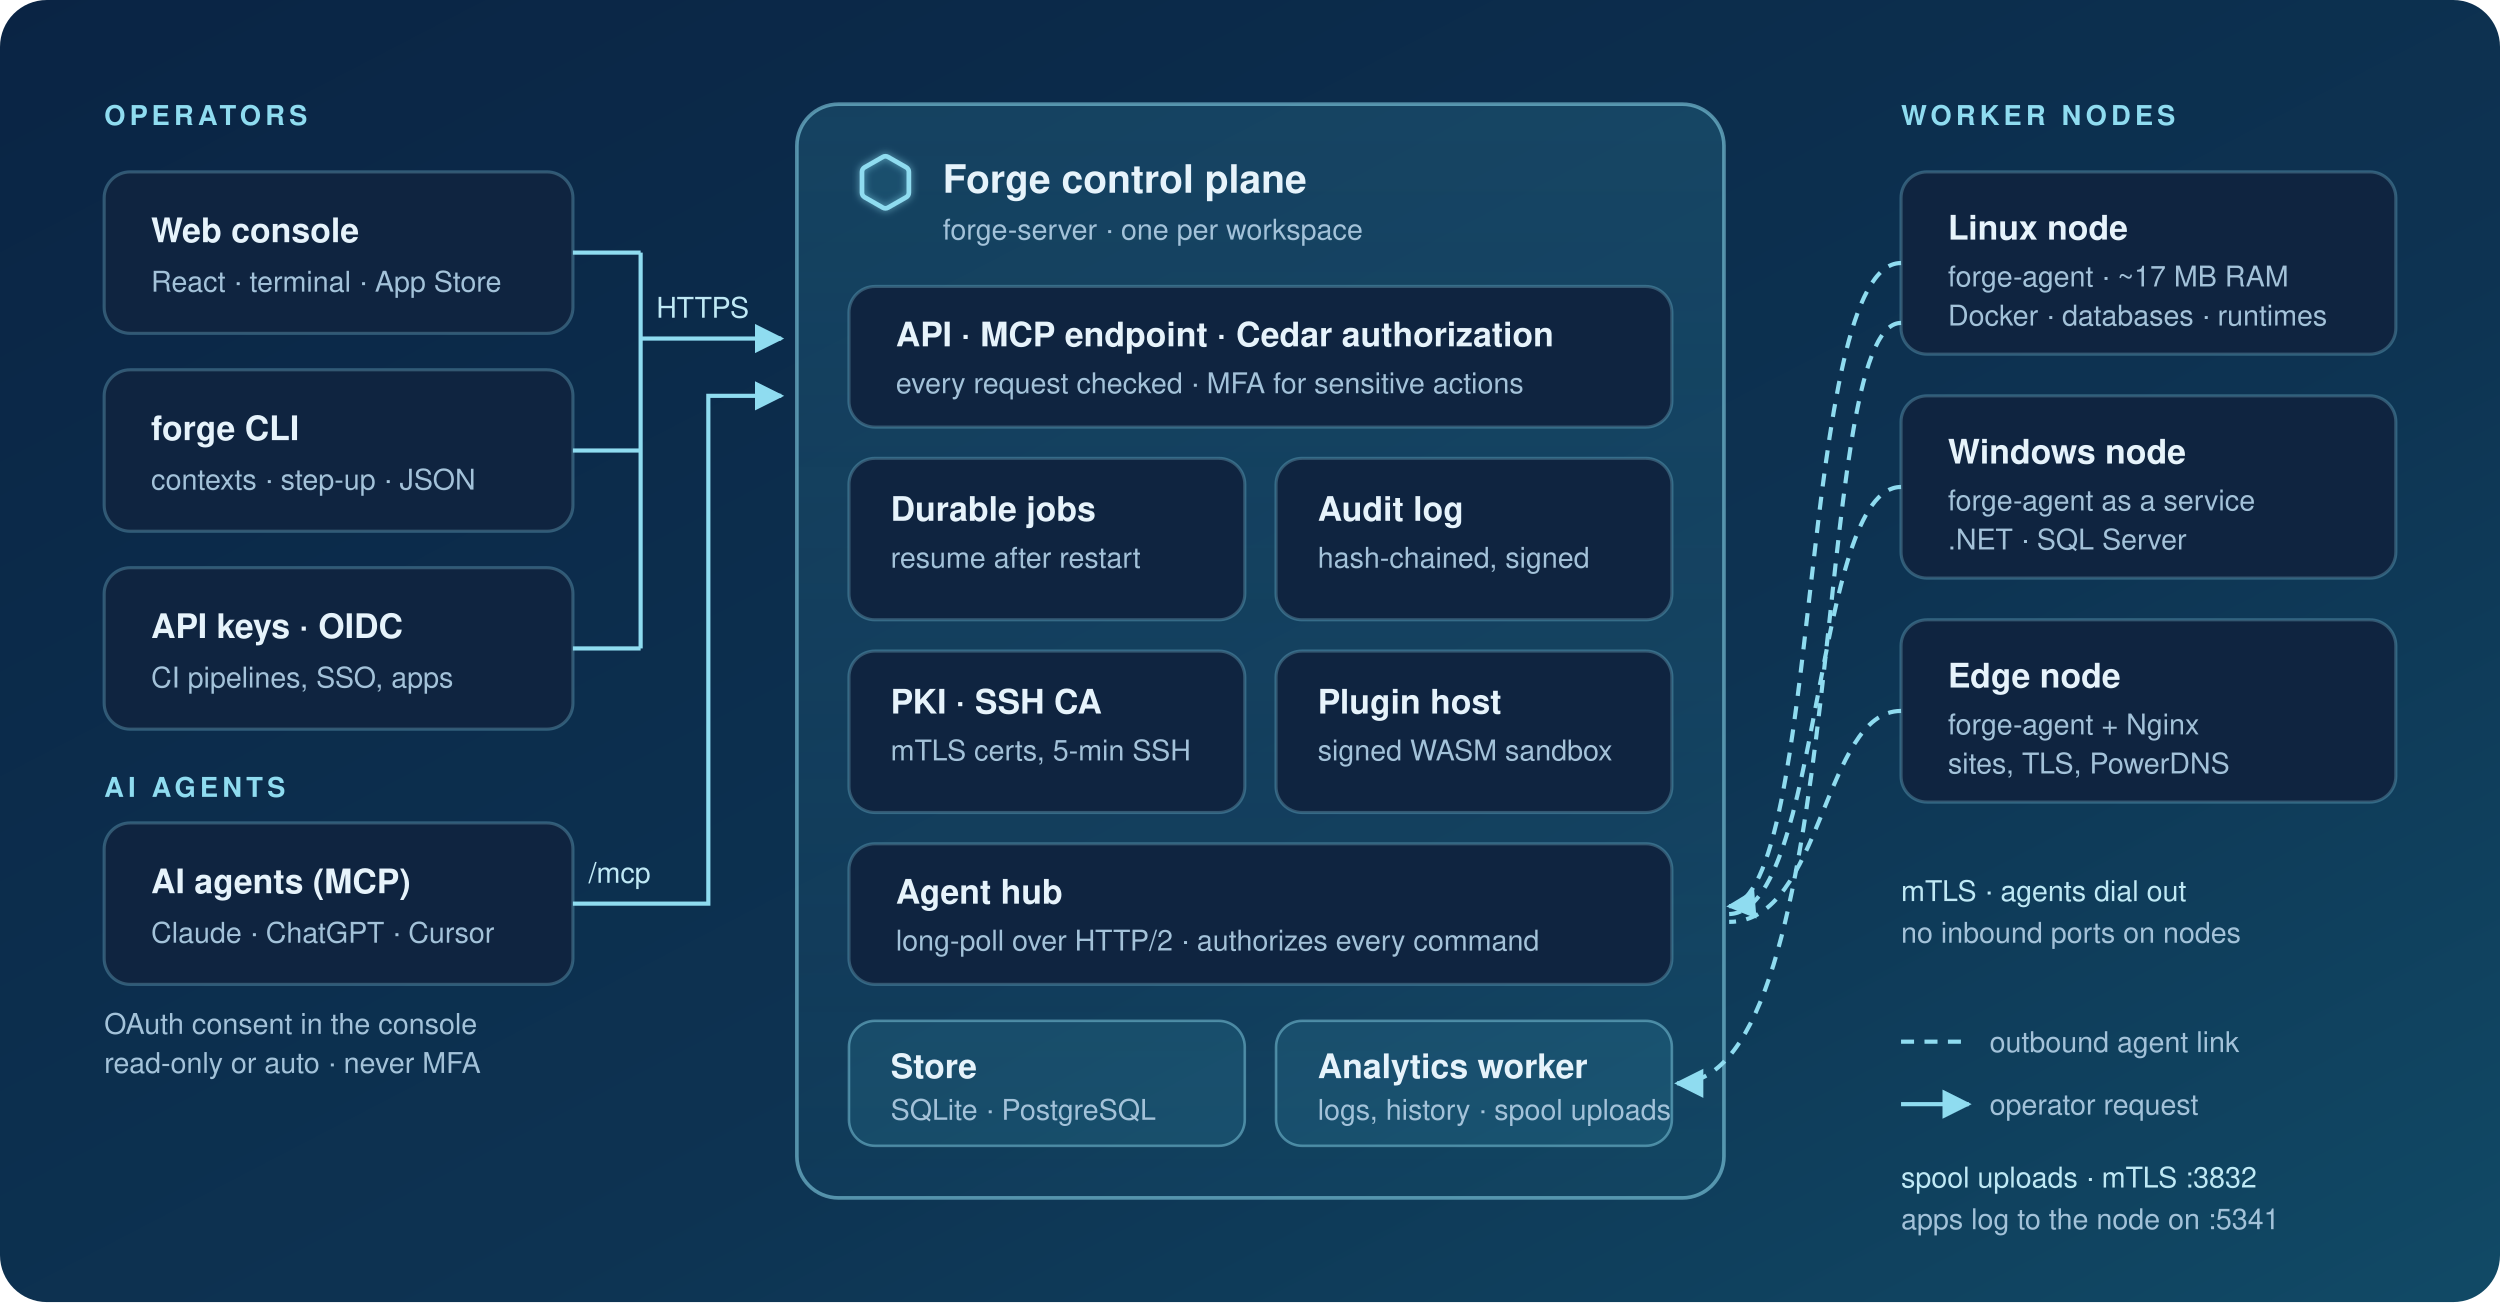
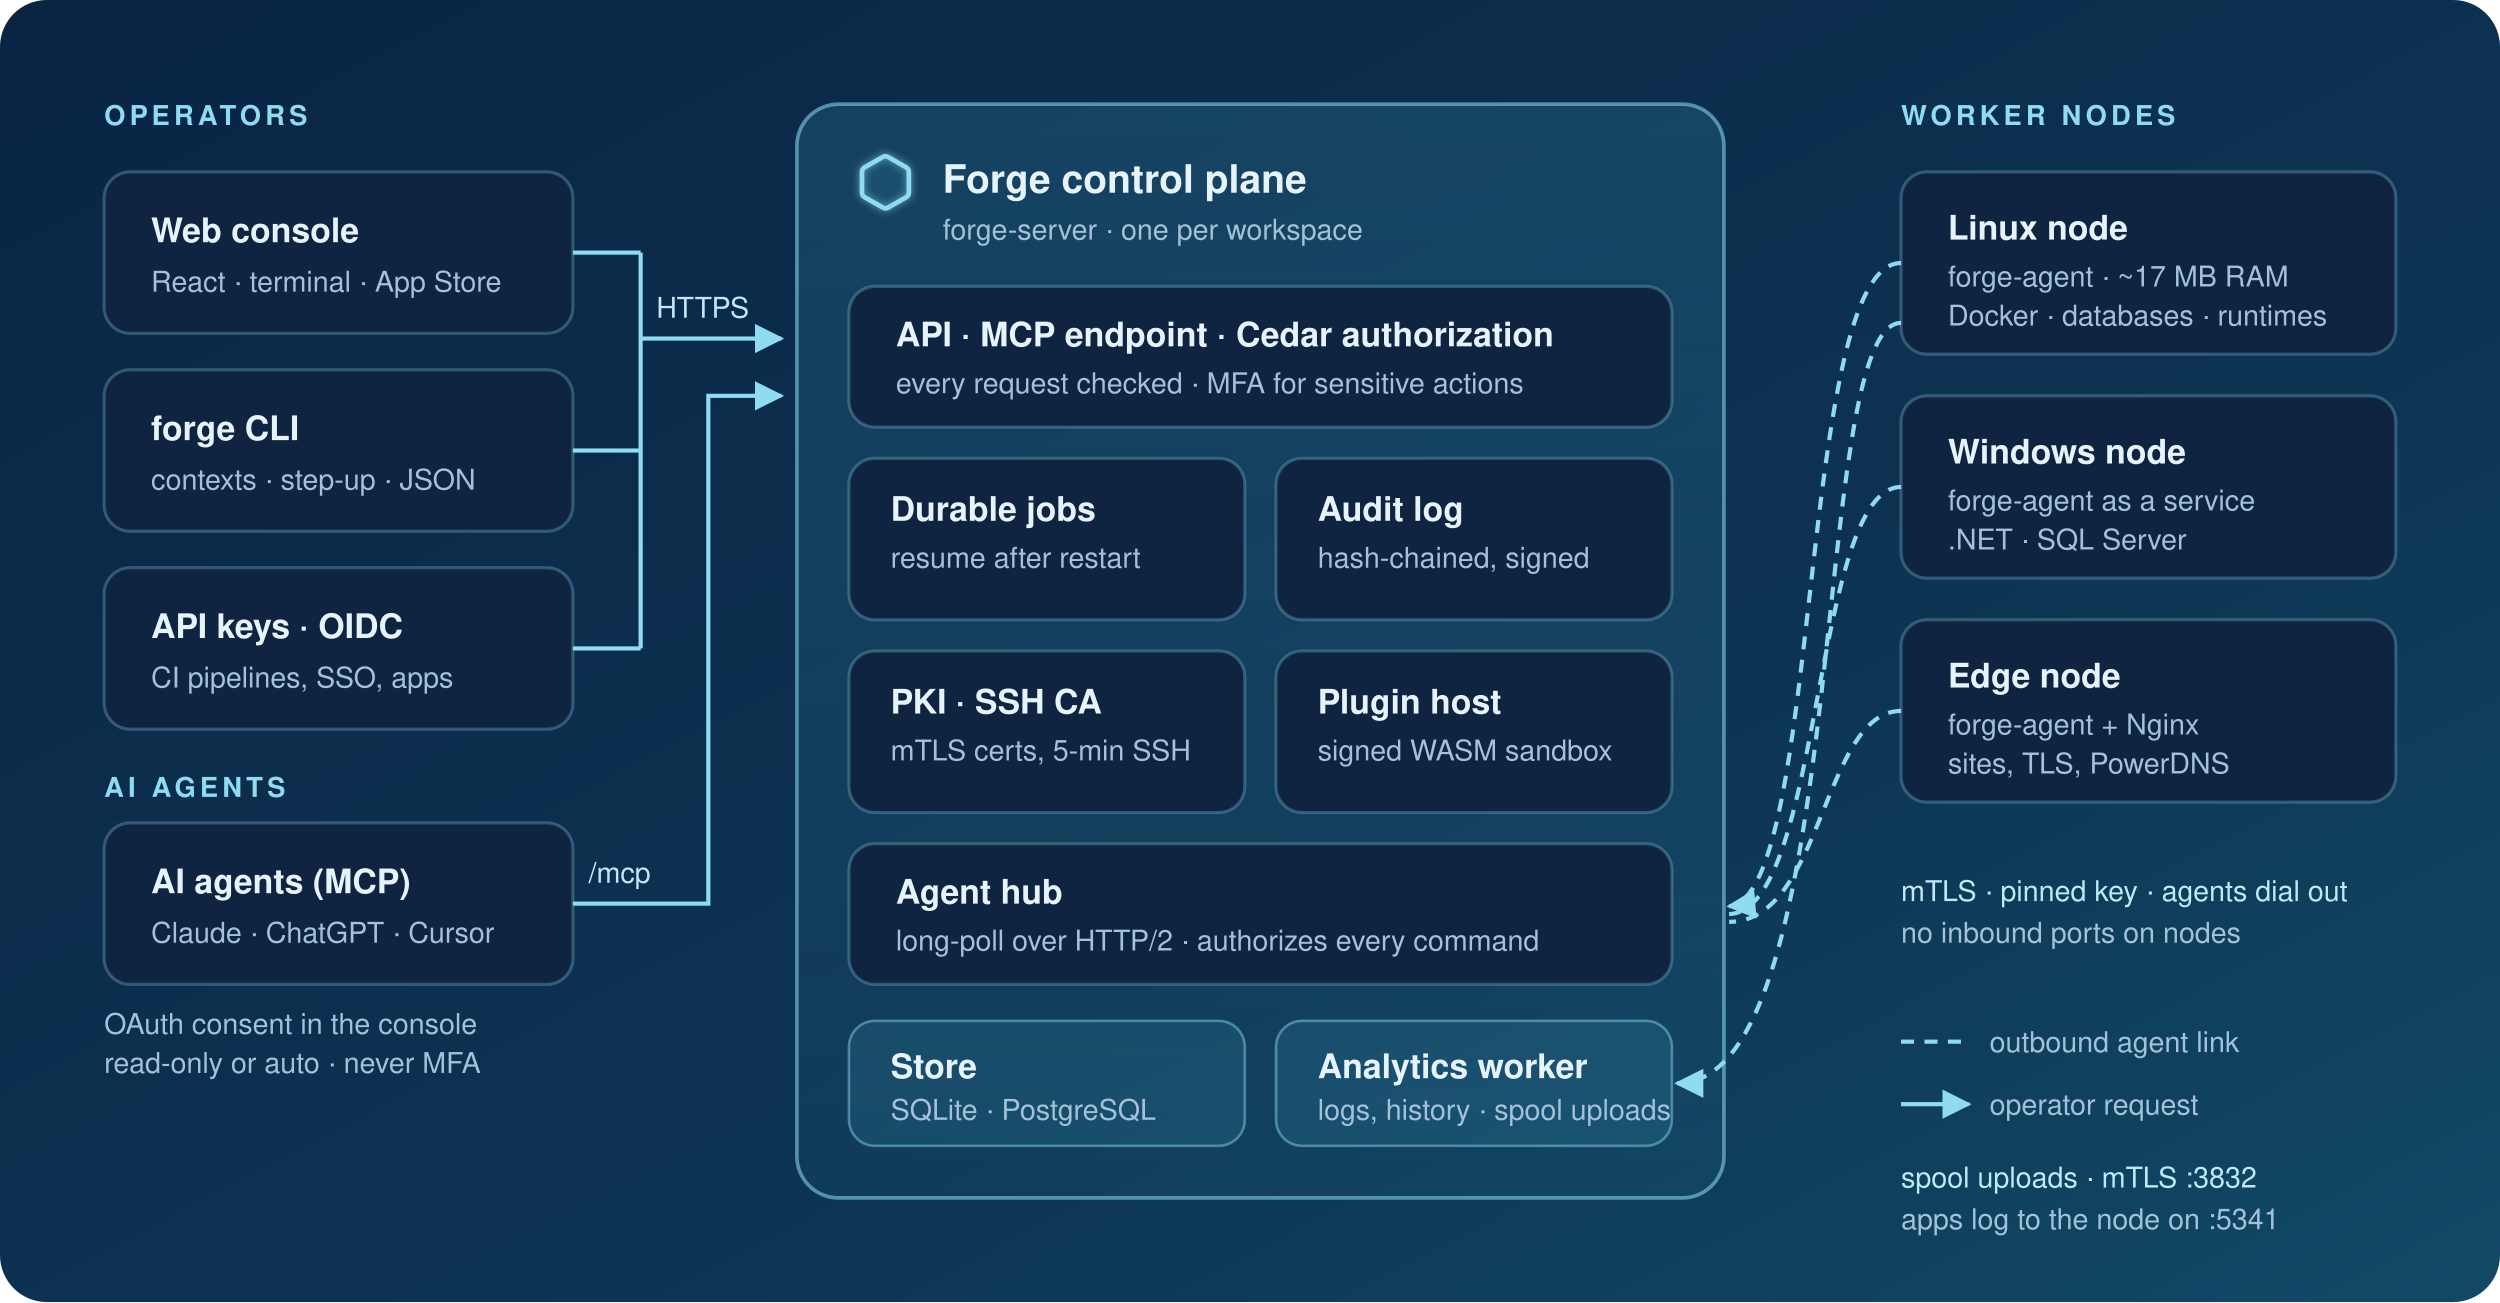
<svg xmlns="http://www.w3.org/2000/svg" viewBox="0 0 960 500" width="960" height="500" role="img" aria-label="Orbyn Forge architecture: operators reach the control plane over HTTPS from the web console, the forge CLI and API clients; AI agents connect to its MCP endpoint with audience-bound OAuth tokens; agents on Linux, Windows and edge nodes dial out to it over mutual TLS, and upload their analytics spools to the analytics worker over mutual TLS on port 3832.">
  <defs>
    <linearGradient id="bg" x1="0" y1="0" x2="1" y2="1">
      <stop offset="0" stop-color="#0a2444" />
      <stop offset=".6" stop-color="#0d3352" />
      <stop offset="1" stop-color="#114a66" />
    </linearGradient>
    <linearGradient id="cp" x1="0" y1="0" x2="0" y2="1">
      <stop offset="0" stop-color="#4cc3dd" stop-opacity=".16" />
      <stop offset="1" stop-color="#4cc3dd" stop-opacity=".05" />
    </linearGradient>
    <filter id="glow" x="-20%" y="-20%" width="140%" height="140%">
      <feGaussianBlur stdDeviation="2.8" />
    </filter>
    <marker id="arr" viewBox="0 0 10 10" refX="9" refY="5" markerWidth="7" markerHeight="7" orient="auto-start-reverse">
      <path d="M0 0 L10 5 L0 10 Z" fill="#8fdcf0" />
    </marker>
    <style>
      text { font-family: "Segoe UI", system-ui, -apple-system, Helvetica, Arial, sans-serif; fill: #e6f3fb; }
      .h { font-size: 15px; font-weight: 700; }
      .t { font-size: 13px; font-weight: 600; }
      .s { font-size: 11px; fill: #a3c2d9; }
      .cap { font-size: 10.5px; font-weight: 700; letter-spacing: 1.6px; fill: #8fdcf0; }
      .lbl { font-size: 11px; fill: #bfe9f5; }
      .box { fill: #0f2440; stroke: #8fdcf0; stroke-opacity: .28; stroke-width: 1.2; }
      .chip { fill: #4cc3dd; fill-opacity: .12; stroke: #8fdcf0; stroke-opacity: .45; stroke-width: 1; }
      .line { stroke: #8fdcf0; stroke-width: 1.6; fill: none; }
      .dash { stroke-dasharray: 5 4; }
    </style>
  </defs>
  <rect width="960" height="500" rx="18" fill="url(#bg)" />
  <text class="cap" x="40" y="48">OPERATORS</text>
  <g>
    <rect class="box" x="40" y="66" width="180" height="62" rx="10" />
    <text class="t" x="58" y="93">Web console</text>
    <text class="s" x="58" y="112">React · terminal · App Store</text>
    <rect class="box" x="40" y="142" width="180" height="62" rx="10" />
    <text class="t" x="58" y="169">forge CLI</text>
    <text class="s" x="58" y="188">contexts · step-up · JSON</text>
    <rect class="box" x="40" y="218" width="180" height="62" rx="10" />
    <text class="t" x="58" y="245">API keys · OIDC</text>
    <text class="s" x="58" y="264">CI pipelines, SSO, apps</text>
  </g>
  <path class="line" d="M220 97 H246 M220 173 H246 M220 249 H246 M246 97 V249" />
  <path class="line" d="M246 130 H300" marker-end="url(#arr)" />
  <text class="lbl" x="252" y="122">HTTPS</text>
  <text class="cap" x="40" y="306">AI AGENTS</text>
  <g>
    <rect class="box" x="40" y="316" width="180" height="62" rx="10" />
    <text class="t" x="58" y="343">AI agents (MCP)</text>
    <text class="s" x="58" y="362">Claude · ChatGPT · Cursor</text>
  </g>
  <path class="line" d="M220 347 H272 V152 H300" marker-end="url(#arr)" />
  <text class="lbl" x="226" y="339">/mcp</text>
  <text class="s" x="40" y="397">OAuth consent in the console</text>
  <text class="s" x="40" y="412">read-only or auto · never MFA</text>
  <rect x="306" y="40" width="356" height="420" rx="16" fill="url(#cp)" stroke="#8fdcf0" stroke-opacity=".55" stroke-width="1.4" />
  <g transform="translate(324 54) scale(.5)">
    <path d="M50 40V24a4 4 0 0 0-2-3.46l-14-8a4 4 0 0 0-4 0l-14 8A4 4 0 0 0 14 24v16a4 4 0 0 0 2 3.46l14 8a4 4 0 0 0 4 0l14-8A4 4 0 0 0 50 40z" fill="none" stroke="#8fdcf0" stroke-width="5" filter="url(#glow)" opacity=".5" />
    <path d="M50 40V24a4 4 0 0 0-2-3.46l-14-8a4 4 0 0 0-4 0l-14 8A4 4 0 0 0 14 24v16a4 4 0 0 0 2 3.46l14 8a4 4 0 0 0 4 0l14-8A4 4 0 0 0 50 40z" fill="#4cc3dd" fill-opacity=".1" stroke="#8fdcf0" stroke-width="3.6" stroke-linejoin="round" />
  </g>
  <text class="h" x="362" y="74">Forge control plane</text>
  <text class="s" x="362" y="92">forge-server · one per workspace</text>
  <rect class="box" x="326" y="110" width="316" height="54" rx="10" />
  <text class="t" x="344" y="133">API · MCP endpoint · Cedar authorization</text>
  <text class="s" x="344" y="151">every request checked · MFA for sensitive actions</text>
  <rect class="box" x="326" y="176" width="152" height="62" rx="10" />
  <text class="t" x="342" y="200">Durable jobs</text>
  <text class="s" x="342" y="218">resume after restart</text>
  <rect class="box" x="490" y="176" width="152" height="62" rx="10" />
  <text class="t" x="506" y="200">Audit log</text>
  <text class="s" x="506" y="218">hash-chained, signed</text>
  <rect class="box" x="326" y="250" width="152" height="62" rx="10" />
  <text class="t" x="342" y="274">PKI · SSH CA</text>
  <text class="s" x="342" y="292">mTLS certs, 5-min SSH</text>
  <rect class="box" x="490" y="250" width="152" height="62" rx="10" />
  <text class="t" x="506" y="274">Plugin host</text>
  <text class="s" x="506" y="292">signed WASM sandbox</text>
  <rect class="box" x="326" y="324" width="316" height="54" rx="10" />
  <text class="t" x="344" y="347">Agent hub</text>
  <text class="s" x="344" y="365">long-poll over HTTP/2 · authorizes every command</text>
  <rect class="chip" x="326" y="392" width="152" height="48" rx="10" />
  <text class="t" x="342" y="414">Store</text>
  <text class="s" x="342" y="430">SQLite · PostgreSQL</text>
  <rect class="chip" x="490" y="392" width="152" height="48" rx="10" />
  <text class="t" x="506" y="414">Analytics worker</text>
  <text class="s" x="506" y="430">logs, history · spool uploads</text>
  <text class="cap" x="730" y="48">WORKER NODES</text>
  <g>
    <rect class="box" x="730" y="66" width="190" height="70" rx="10" />
    <text class="t" x="748" y="92">Linux node</text>
    <text class="s" x="748" y="110">forge-agent · ~17 MB RAM</text>
    <text class="s" x="748" y="125">Docker · databases · runtimes</text>
    <rect class="box" x="730" y="152" width="190" height="70" rx="10" />
    <text class="t" x="748" y="178">Windows node</text>
    <text class="s" x="748" y="196">forge-agent as a service</text>
    <text class="s" x="748" y="211">.NET · SQL Server</text>
    <rect class="box" x="730" y="238" width="190" height="70" rx="10" />
    <text class="t" x="748" y="264">Edge node</text>
    <text class="s" x="748" y="282">forge-agent + Nginx</text>
    <text class="s" x="748" y="297">sites, TLS, PowerDNS</text>
  </g>
  <path class="line dash" d="M730 101 C 690 101, 700 345, 664 348" marker-end="url(#arr)" />
  <path class="line dash" d="M730 187 C 696 187, 700 350, 664 351" />
  <path class="line dash" d="M730 273 C 700 273, 700 354, 664 354" />
  <path class="line dash" d="M730 124 C 694 124, 712 416, 644 416" marker-end="url(#arr)" />
-   <text class="lbl" x="730" y="346">mTLS · agents dial out</text>
+   <text class="lbl" x="730" y="346">mTLS · pinned key · agents dial out</text>
  <text class="s" x="730" y="362">no inbound ports on nodes</text>
  <line x1="730" y1="400" x2="756" y2="400" class="line dash" />
  <text class="s" x="764" y="404">outbound agent link</text>
  <line x1="730" y1="424" x2="756" y2="424" class="line" marker-end="url(#arr)" />
  <text class="s" x="764" y="428">operator request</text>
  <text class="lbl" x="730" y="456">spool uploads · mTLS :3832</text>
  <text class="s" x="730" y="472">apps log to the node on :5341</text>
</svg>
